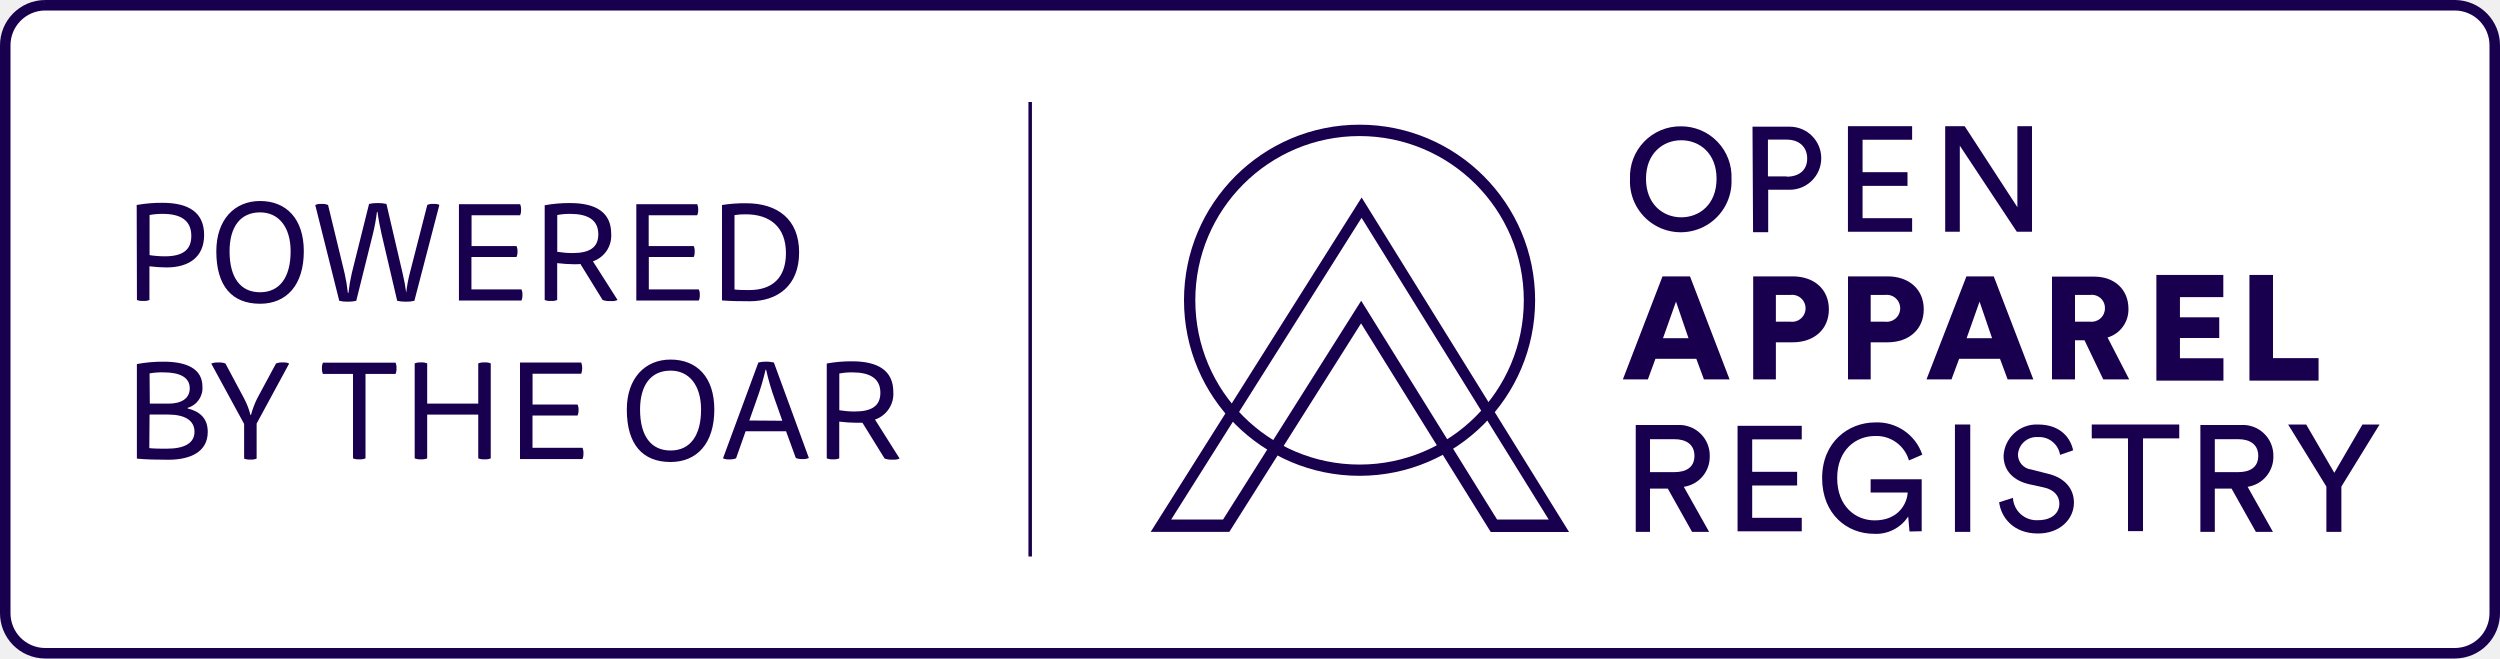
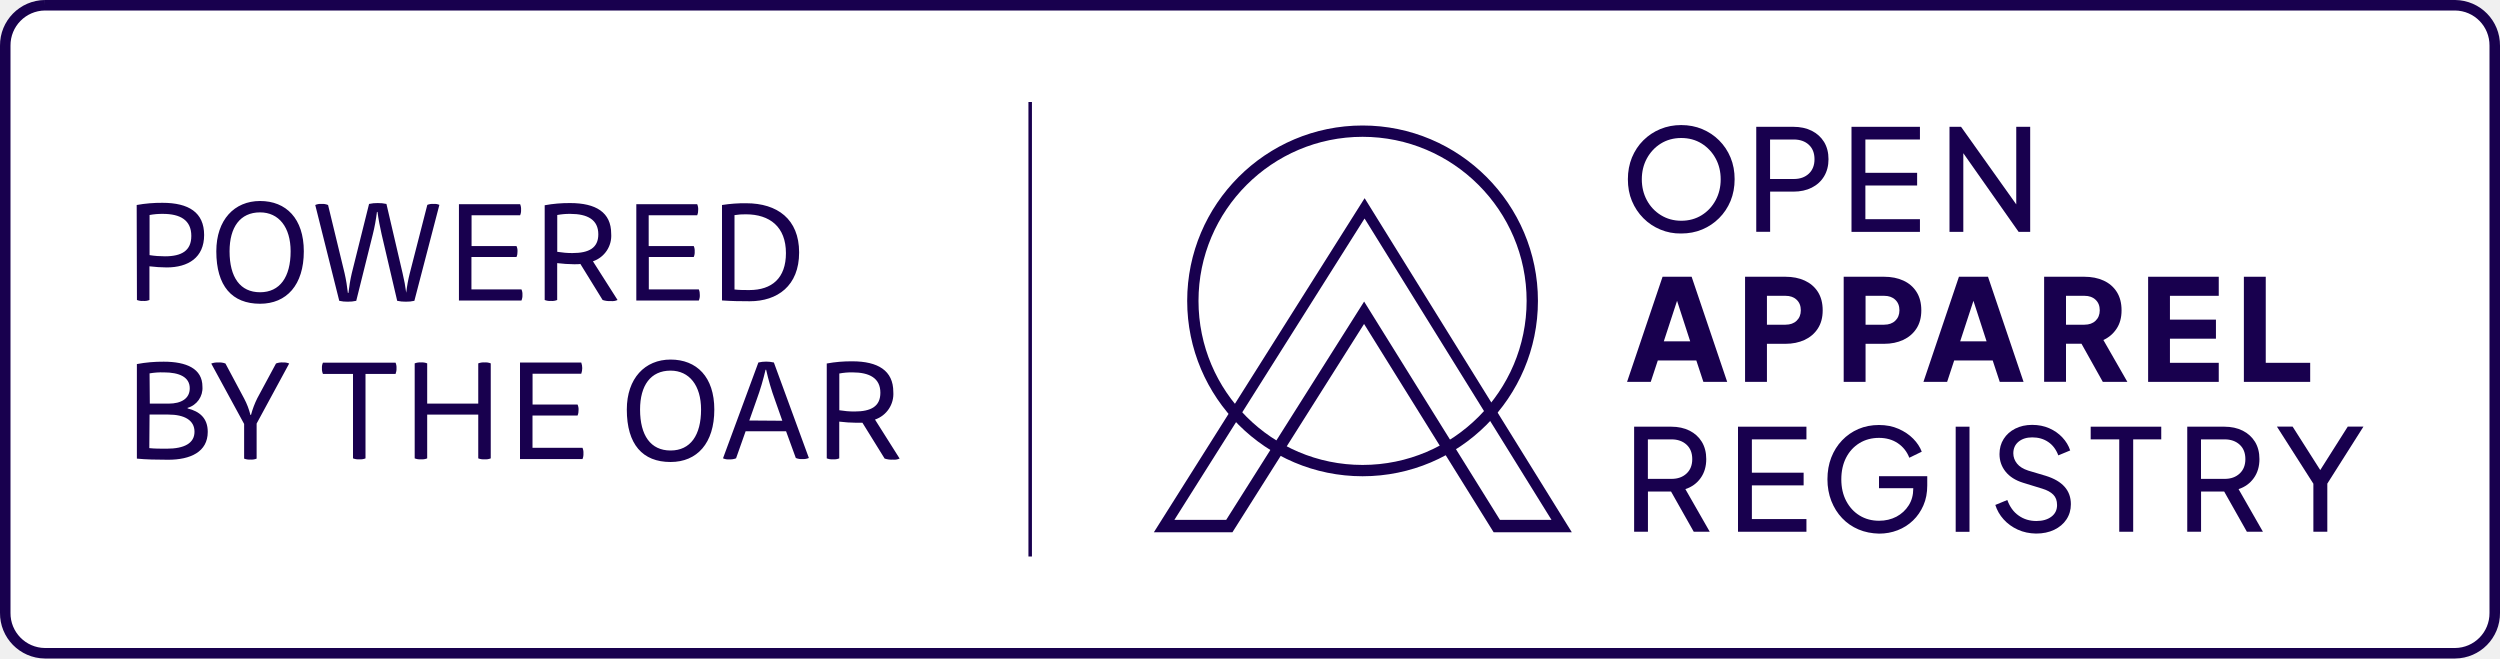
- <svg xmlns="http://www.w3.org/2000/svg" id="Layer_1" data-name="Layer 1" viewBox="0 0 400 105.37">
-   <defs>
-     <style>.cls-1,.cls-4{fill:none;}.cls-2{fill:#fff;stroke-width:1.68px;}.cls-2,.cls-4{stroke:#18004e;}.cls-3{fill:#18004e;}.cls-4{stroke-miterlimit:10;stroke-width:0.56px;}.cls-5{clip-path:url(#clip-path);}</style>
-     <clipPath id="clip-path">
-       <rect class="cls-1" width="400" height="105.37" />
+ <svg xmlns="http://www.w3.org/2000/svg" xmlns:xlink="http://www.w3.org/1999/xlink" version="1.1" id="Layer_1" x="0px" y="0px" viewBox="0 0 400 105.37" style="enable-background:new 0 0 400 105.37;" xml:space="preserve">
+   <style type="text/css">
+ 	.st0{fill:#FFFFFF;stroke:#18004E;stroke-width:1.68;}
+ 	.st1{fill:none;}
+ 	.st2{fill:none;stroke:#18004E;stroke-width:0.56;stroke-miterlimit:10;}
+ 	.st3{clip-path:url(#SVGID_2_);}
+ 	.st4{fill:#18004E;}
+ </style>
+   <path class="st0" d="M7.18,0.84C3.64,0.88,0.81,3.77,0.84,7.31v90.74c-0.04,3.53,2.79,6.43,6.33,6.47c0,0,0.01,0,0.01,0h385.64  c3.53-0.03,6.37-2.92,6.34-6.46c0,0,0-0.01,0-0.01V7.31c0.03-3.54-2.8-6.43-6.34-6.47H7.18" />
+   <rect y="0" class="st1" width="400" height="105.37" />
+   <rect y="0" class="st1" width="400" height="105.37" />
+   <rect y="0" class="st1" width="400" height="105.37" />
+   <rect y="0" class="st1" width="400" height="105.37" />
+   <rect y="0" class="st1" width="400" height="105.37" />
+   <rect y="0" class="st1" width="400" height="105.37" />
+   <rect y="0" class="st1" width="400" height="105.37" />
+   <rect y="0" class="st1" width="400" height="105.37" />
+   <rect y="0" class="st1" width="400" height="105.37" />
+   <line class="st2" x1="164.83" y1="16.32" x2="164.83" y2="89.04" />
+   <g>
+     <defs>
+       <rect id="SVGID_1_" y="0" width="400" height="105.37" />
+     </defs>
+     <clipPath id="SVGID_2_">
+       <use xlink:href="#SVGID_1_" style="overflow:visible;" />
    </clipPath>
-   </defs>
-   <path class="cls-2" d="M7.18.84A6.41,6.41,0,0,0,.84,7.31V98.05a6.4,6.4,0,0,0,6.34,6.47H392.82a6.4,6.4,0,0,0,6.34-6.47V7.31A6.41,6.41,0,0,0,392.82.84H7.18" />
-   <rect class="cls-1" width="400" height="105.37" />
-   <rect class="cls-1" width="400" height="105.37" />
-   <rect class="cls-1" width="400" height="105.37" />
-   <rect class="cls-1" width="400" height="105.37" />
-   <rect class="cls-1" width="400" height="105.37" />
-   <rect class="cls-1" width="400" height="105.37" />
-   <rect class="cls-1" width="400" height="105.37" />
-   <rect class="cls-1" width="400" height="105.37" />
-   <path class="cls-3" d="M285.87,28.22h-3l0-5.88,3,0c2,0,3.27,1.17,3.28,3s-1.22,2.91-3.25,2.93m.39-8-5.89,0,.09,16.88h2.42l0-6.79,3.47,0a5,5,0,1,0-.05-10.09" />
-   <polygon class="cls-3" points="305.94 37.08 305.94 34.91 298.01 34.91 298.01 29.74 305.2 29.74 305.2 27.55 298.01 27.55 298.01 22.36 305.94 22.36 305.94 20.19 295.67 20.19 295.67 37.08 305.94 37.08" />
-   <polygon class="cls-3" points="372.22 77.85 372.22 85.1 374.62 85.1 374.62 77.85 380.73 67.92 377.99 67.92 373.49 75.65 368.99 67.92 366.1 67.92 372.22 77.85" />
-   <path class="cls-3" d="M354.37,75.54V70.27h3.74c1.92,0,3.21.87,3.21,2.67s-1.29,2.6-3.21,2.6ZM363.74,73a4.89,4.89,0,0,0-5.2-5h-6.48V85.1h2.31V78.18h2.68l3.89,6.92h2.73l-4.05-7.21A4.85,4.85,0,0,0,363.74,73" />
-   <polygon class="cls-3" points="348.68 70.14 348.68 67.92 334.68 67.92 334.68 70.14 340.48 70.14 340.48 84.98 342.88 84.98 342.88 70.14 348.68 70.14" />
-   <path class="cls-3" d="M331.7,72.05c-.37-1.81-1.87-4.13-5.63-4.13a5.3,5.3,0,0,0-5.5,5c0,2.49,1.7,4,4.07,4.55l2.37.52c1.66.35,2.49,1.39,2.49,2.58,0,1.46-1.13,2.66-3.43,2.66a3.78,3.78,0,0,1-4-3.57l-2.21.7c.31,2.37,2.21,5,6.22,5,3.55,0,5.75-2.34,5.75-4.93,0-2.32-1.55-4.06-4.32-4.67L325,75.12a2.41,2.41,0,0,1-2.13-2.41,3,3,0,0,1,3.22-2.78,3.38,3.38,0,0,1,3.52,2.85Z" />
-   <rect class="cls-3" x="312.79" y="67.92" width="2.45" height="17.18" />
-   <path class="cls-3" d="M307.47,85V76.68H299.3V78.8h5.93c-.1,1.76-1.47,4.46-5.28,4.46-3.06,0-6-2.24-6-6.77s3-6.73,6.05-6.73a5.41,5.41,0,0,1,5.43,3.91l2.14-.92A7.61,7.61,0,0,0,300,67.59c-4.22,0-8.46,3.11-8.46,8.9s4,8.92,8.3,8.92a6.11,6.11,0,0,0,5.47-2.77l.21,2.4Z" />
-   <polygon class="cls-3" points="288.28 85.01 288.28 82.85 280.35 82.85 280.35 77.68 287.54 77.68 287.54 75.49 280.35 75.49 280.35 70.3 288.28 70.3 288.28 68.13 278.01 68.13 278.01 85.01 288.28 85.01" />
-   <polygon class="cls-3" points="370.97 60.9 370.97 57.3 363.68 57.3 363.68 43.99 359.91 43.99 359.91 60.9 370.97 60.9" />
-   <polygon class="cls-3" points="355.75 60.9 355.75 57.32 348.79 57.32 348.79 54.08 355.08 54.08 355.08 50.77 348.79 50.77 348.79 47.54 355.73 47.54 355.73 43.99 345.02 43.99 345.02 60.9 355.75 60.9" />
-   <path class="cls-3" d="M334.35,51.47H332V47.19h2.4a2.1,2.1,0,0,1,2.39,2.14,2.14,2.14,0,0,1-2.39,2.14M337.21,54a4.66,4.66,0,0,0,3.34-4.61c0-3-2.15-5.13-5.49-5.13h-6.74V60.7H332V54.44h1.52l3,6.26h4.15Z" />
-   <path class="cls-3" d="M314.66,54.11l2.07-5.85,2,5.85ZM319,44.22h-4.37L308.24,60.7h4l1.22-3.29H320l1.22,3.29h4.11Z" />
-   <path class="cls-3" d="M301.58,51.47h-2.27V47.19h2.27a2.16,2.16,0,1,1,0,4.28m.38-7.25h-6.28V60.7h3.63V54.77H302c3.44,0,5.8-2.08,5.8-5.28s-2.36-5.27-5.8-5.27" />
-   <polygon class="cls-3" points="325.12 37.08 325.12 20.19 322.78 20.19 322.78 33.15 314.35 20.19 311.23 20.19 311.23 37.08 313.57 37.08 313.57 23.31 322.69 37.08 325.12 37.08" />
-   <path class="cls-3" d="M269,34.77c-2.91,0-5.64-2.09-5.64-6.17s2.73-6.16,5.64-6.16,5.65,2.07,5.65,6.16-2.73,6.17-5.65,6.17m-.08-14.56a8.06,8.06,0,0,0-8.12,8.42,8.13,8.13,0,1,0,16.24,0,8.06,8.06,0,0,0-8.12-8.42" />
-   <path class="cls-3" d="M266.08,54.11l2.08-5.85,2,5.85Zm4.32-9.89H266L259.66,60.7h4l1.21-3.29h6.54l1.22,3.29h4.1Z" />
-   <path class="cls-3" d="M286.44,51.47h-2.3V47.19h2.3a2.16,2.16,0,1,1,0,4.28m.38-7.25h-6.31V60.7h3.63V54.77h2.68c3.44,0,5.8-2.08,5.8-5.28s-2.36-5.27-5.8-5.27" />
-   <path class="cls-3" d="M239.53,83.12h8.26L217.85,34.85,187.39,83.12h8.3l22.1-35Zm11.52,2H238.52L217.77,51.74,196.69,85.1H184.11l33.75-53.5Z" />
-   <path class="cls-3" d="M217.53,21.77a26.28,26.28,0,1,0,26.28,26.28,26.3,26.3,0,0,0-26.28-26.28m0,54.36a28.09,28.09,0,1,1,28.09-28.08,28.11,28.11,0,0,1-28.09,28.08" />
-   <path class="cls-3" d="M264,75.54V70.27h3.9c1.92,0,3.21.87,3.21,2.67s-1.29,2.6-3.21,2.6ZM273.56,73a4.89,4.89,0,0,0-5.2-5h-6.64V85.1H264V78.18h2.85l3.88,6.92h2.73l-4.05-7.21A4.85,4.85,0,0,0,273.56,73" />
-   <rect class="cls-1" width="400" height="105.37" />
-   <line class="cls-4" x1="164.83" y1="16.32" x2="164.83" y2="89.04" />
-   <g class="cls-5">
-     <path class="cls-3" d="M136.38,59.58c2.75,0,4.48.93,4.48,3.26,0,2.18-1.48,3-4.15,3a15.56,15.56,0,0,1-2.42-.2V59.76a11.06,11.06,0,0,1,2.09-.18m-4.1,13.76a2.29,2.29,0,0,0,1,.15,2.16,2.16,0,0,0,1-.15V67.46a23.81,23.81,0,0,0,2.71.18c.34,0,.82,0,1,0l3.55,5.73a3.44,3.44,0,0,0,1.33.17,2.16,2.16,0,0,0,1.07-.17L140,67.13a4.34,4.34,0,0,0,2.93-4.42c0-3.42-2.46-4.9-6.57-4.9a21.62,21.62,0,0,0-4.08.35Zm-12.39-6.06,1.18-3.35a40.69,40.69,0,0,0,1.42-4.77h.09A37.91,37.91,0,0,0,124,64l1.17,3.32Zm7.44,6a2.49,2.49,0,0,0,1.09.17,2.2,2.2,0,0,0,1-.17L123.82,58a5.56,5.56,0,0,0-2.48,0l-5.66,15.33a2.07,2.07,0,0,0,1,.17,2.56,2.56,0,0,0,1.09-.17L119.3,69h6.47Zm-24.92-7.75c0-3.86,1.69-6.23,4.88-6.23,3,0,4.88,2.37,4.88,6.23,0,4.11-1.7,6.55-4.88,6.55s-4.88-2.4-4.88-6.55m4.88-8c-4.1,0-7,3-7,8,0,5.57,2.52,8.39,7,8.39,4.24,0,7-3,7-8.39,0-5.23-2.82-8-7-8M83.2,58V73.45h10a2.11,2.11,0,0,0,.15-.91,2,2,0,0,0-.15-.89h-8V66.48h7.21a2,2,0,0,0,.16-.88,1.9,1.9,0,0,0-.16-.87H85.21V59.8H93A2.69,2.69,0,0,0,93,58ZM76.52,73.34a2.29,2.29,0,0,0,1,.15,2.16,2.16,0,0,0,1-.15V58.14a2.16,2.16,0,0,0-1-.15,2.29,2.29,0,0,0-1,.15v6.44H68.35V58.14a2.19,2.19,0,0,0-1-.15,2.29,2.29,0,0,0-1,.15v15.2a2.29,2.29,0,0,0,1,.15,2.19,2.19,0,0,0,1-.15v-7h8.17ZM63.29,59.83a2.16,2.16,0,0,0,.15-.91,2,2,0,0,0-.15-.89H51.67a1.87,1.87,0,0,0-.16.89,2,2,0,0,0,.16.91h4.81V73.34a2.29,2.29,0,0,0,1,.15,2.19,2.19,0,0,0,1-.15V59.83Zm-24.23,8v5.55a2.29,2.29,0,0,0,1,.15,2.19,2.19,0,0,0,1-.15V67.77l5.21-9.61a2.2,2.2,0,0,0-1-.17,2.66,2.66,0,0,0-1.11.17l-3,5.57a14.17,14.17,0,0,0-1,2.66h-.09a11.62,11.62,0,0,0-1-2.61l-3-5.62A2.64,2.64,0,0,0,34.89,58a2.52,2.52,0,0,0-1.09.17ZM23.93,59.74a11.28,11.28,0,0,1,2.26-.16c2.53,0,4.17.76,4.17,2.55,0,1.62-1.33,2.45-3.39,2.45h-3Zm0,6.59h3c2.59,0,4.19.91,4.19,2.75s-1.64,2.71-4.44,2.71c-1,0-1.95,0-2.79-.09ZM30,65.26a3.28,3.28,0,0,0,2.39-3.39c0-2.91-2.59-4-6.19-4a22,22,0,0,0-4.3.38V73.38c1.4.14,3.17.18,5,.18,3.57,0,6.34-1.26,6.34-4.46,0-2.22-1.33-3.28-3.21-3.75Z" />
-     <path class="cls-3" d="M117.52,34.42a9.94,9.94,0,0,1,1.82-.13c3.82,0,6.41,2,6.41,6.21,0,4-2.24,5.91-5.86,5.91-.75,0-1.59,0-2.37-.09Zm-2,13.65c1.49.11,3,.13,4.44.13,4.42,0,7.9-2.46,7.9-7.81s-3.51-7.87-8.46-7.87a23,23,0,0,0-3.88.28Zm-13.71-15.4V48.09h10a2.09,2.09,0,0,0,.16-.91,2,2,0,0,0-.16-.88h-8V41.12H111a2,2,0,0,0,.15-.88,1.92,1.92,0,0,0-.15-.87h-7.21V34.44h7.76a2,2,0,0,0,.16-.88,2,2,0,0,0-.16-.89ZM91.25,34.22c2.75,0,4.48.93,4.48,3.27,0,2.17-1.48,3-4.15,3a15.56,15.56,0,0,1-2.42-.2V34.4a11.06,11.06,0,0,1,2.09-.18M87.15,48a2.26,2.26,0,0,0,1,.15,2.16,2.16,0,0,0,1-.15V42.1a23.81,23.81,0,0,0,2.71.18c.33,0,.82,0,1-.05L96.42,48a3.44,3.44,0,0,0,1.33.17A2.09,2.09,0,0,0,98.81,48l-3.94-6.19a4.33,4.33,0,0,0,2.92-4.42c0-3.42-2.46-4.9-6.56-4.9a21.54,21.54,0,0,0-4.08.35ZM73.43,32.67V48.09h10a2,2,0,0,0,.16-.91,1.82,1.82,0,0,0-.16-.88h-8V41.12h7.21a2,2,0,0,0,.16-.88,1.9,1.9,0,0,0-.16-.87H75.45V34.44h7.77a2,2,0,0,0,.15-.88,2,2,0,0,0-.15-.89ZM65,46.87a29.46,29.46,0,0,0-.58-3.13L61.83,32.63a5.75,5.75,0,0,0-1.4-.14,5.57,5.57,0,0,0-1.38.14L56.28,43.74a27.7,27.7,0,0,0-.53,3.13h-.09a27.76,27.76,0,0,0-.53-3.17L52.49,32.8a2.24,2.24,0,0,0-1.05-.17,2,2,0,0,0-1,.17l3.84,15.33a5.25,5.25,0,0,0,1.35.14A5.43,5.43,0,0,0,57,48.13l2.64-10.6a29.35,29.35,0,0,0,.67-3.62h.09c.15,1.18.42,2.51.66,3.58l2.49,10.64a5.75,5.75,0,0,0,1.4.14,5.31,5.31,0,0,0,1.35-.14l4-15.35a1.81,1.81,0,0,0-.93-.15,2.14,2.14,0,0,0-1,.15l-2.82,11a22.67,22.67,0,0,0-.55,3ZM36.73,40.21c0-3.86,1.69-6.23,4.88-6.23,3,0,4.89,2.37,4.89,6.23,0,4.11-1.71,6.55-4.89,6.55s-4.88-2.39-4.88-6.55m4.88-8.05c-4.1,0-7,3-7,8.05,0,5.57,2.52,8.39,7,8.39,4.24,0,7-3,7-8.39,0-5.23-2.82-8.05-7-8.05M26.06,34.22c2.79,0,4.55,1,4.55,3.53,0,2.35-1.53,3.26-4.22,3.26a16,16,0,0,1-2.46-.19V34.4a11.27,11.27,0,0,1,2.13-.18M21.91,48a2.29,2.29,0,0,0,1,.15,2.19,2.19,0,0,0,1-.15V42.61a24.24,24.24,0,0,0,2.75.18c3.46,0,6-1.58,6-5.19S30.19,32.45,26,32.45a22.16,22.16,0,0,0-4.13.35Z" />
+     <g class="st3">
+       <path class="st4" d="M136.38,59.58c2.75,0,4.48,0.93,4.48,3.26c0,2.18-1.48,3-4.15,3c-0.81,0-1.62-0.07-2.42-0.2v-5.88    C134.98,59.63,135.68,59.57,136.38,59.58 M132.28,73.34c0.32,0.12,0.66,0.18,1,0.15c0.34,0.03,0.68-0.02,1-0.15v-5.88    c0.9,0.11,1.8,0.17,2.71,0.18c0.34,0,0.82,0,1,0l3.55,5.73c0.43,0.14,0.88,0.2,1.33,0.17c0.37,0.04,0.73-0.02,1.07-0.17L140,67.13    c1.87-0.64,3.07-2.45,2.93-4.42c0-3.42-2.46-4.9-6.57-4.9c-1.37-0.01-2.73,0.1-4.08,0.35L132.28,73.34z M119.89,67.28l1.18-3.35    c0.57-1.56,1.04-3.15,1.42-4.77h0.09c0.37,1.64,0.84,3.26,1.42,4.84l1.17,3.32L119.89,67.28z M127.33,73.28    c0.35,0.14,0.72,0.2,1.09,0.17c0.34,0.02,0.68-0.04,1-0.17L123.82,58c-0.82-0.19-1.66-0.19-2.48,0l-5.66,15.33    c0.31,0.14,0.66,0.2,1,0.17c0.37,0.02,0.74-0.03,1.09-0.17L119.3,69h6.47L127.33,73.28z M102.41,65.53c0-3.86,1.69-6.23,4.88-6.23    c3,0,4.88,2.37,4.88,6.23c0,4.11-1.7,6.55-4.88,6.55S102.41,69.68,102.41,65.53 M107.29,57.53c-4.1,0-7,3-7,8    c0,5.57,2.52,8.39,7,8.39c4.24,0,7-3,7-8.39C114.29,60.3,111.47,57.53,107.29,57.53 M83.2,58v15.45h10    c0.12-0.29,0.17-0.6,0.15-0.91c0.02-0.3-0.03-0.61-0.15-0.89h-8v-5.17h7.21c0.12-0.28,0.17-0.58,0.16-0.88    c0.02-0.3-0.04-0.6-0.16-0.87h-7.2V59.8H93c0.21-0.58,0.21-1.22,0-1.8H83.2z M76.52,73.34c0.32,0.12,0.66,0.18,1,0.15    c0.34,0.03,0.68-0.02,1-0.15v-15.2c-0.32-0.13-0.66-0.18-1-0.15c-0.34-0.03-0.68,0.03-1,0.15v6.44h-8.17v-6.44    c-0.32-0.13-0.66-0.18-1-0.15c-0.34-0.03-0.68,0.03-1,0.15v15.2c0.32,0.12,0.66,0.18,1,0.15c0.34,0.03,0.68-0.02,1-0.15v-7h8.17    V73.34z M63.29,59.83c0.11-0.29,0.17-0.6,0.15-0.91c0.02-0.3-0.03-0.61-0.15-0.89H51.67c-0.13,0.28-0.18,0.58-0.16,0.89    c-0.02,0.31,0.04,0.62,0.16,0.91h4.81v13.51c0.32,0.12,0.66,0.18,1,0.15c0.34,0.03,0.68-0.02,1-0.15V59.83H63.29z M39.06,67.83    v5.55c0.32,0.12,0.66,0.18,1,0.15c0.34,0.03,0.68-0.02,1-0.15v-5.61l5.21-9.61c-0.32-0.13-0.66-0.19-1-0.17    c-0.38-0.02-0.76,0.03-1.11,0.17l-3,5.57c-0.42,0.85-0.76,1.74-1,2.66h-0.09c-0.23-0.91-0.56-1.78-1-2.61l-3-5.62    c-0.38-0.14-0.78-0.2-1.18-0.16c-0.37-0.02-0.74,0.03-1.09,0.17L39.06,67.83z M23.93,59.74c0.75-0.13,1.5-0.18,2.26-0.16    c2.53,0,4.17,0.76,4.17,2.55c0,1.62-1.33,2.45-3.39,2.45h-3L23.93,59.74z M23.93,66.33h3c2.59,0,4.19,0.91,4.19,2.75    s-1.64,2.71-4.44,2.71c-1,0-1.95,0-2.79-0.09L23.93,66.33z M30,65.26c1.5-0.42,2.5-1.84,2.39-3.39c0-2.91-2.59-4-6.19-4    c-1.44-0.01-2.88,0.11-4.3,0.38v15.13c1.4,0.14,3.17,0.18,5,0.18c3.57,0,6.34-1.26,6.34-4.46c0-2.22-1.33-3.28-3.21-3.75L30,65.26    z" />
+       <path class="st4" d="M117.52,34.42c0.6-0.1,1.21-0.14,1.82-0.13c3.82,0,6.41,2,6.41,6.21c0,4-2.24,5.91-5.86,5.91    c-0.75,0-1.59,0-2.37-0.09V34.42z M115.52,48.07c1.49,0.11,3,0.13,4.44,0.13c4.42,0,7.9-2.46,7.9-7.81s-3.51-7.87-8.46-7.87    c-1.3-0.02-2.6,0.08-3.88,0.28L115.52,48.07z M101.81,32.67v15.42h10c0.12-0.29,0.18-0.6,0.16-0.91c0.01-0.3-0.04-0.6-0.16-0.88    h-8v-5.18H111c0.12-0.28,0.17-0.58,0.15-0.88c0.02-0.3-0.03-0.6-0.15-0.87h-7.21v-4.93h7.76c0.12-0.28,0.17-0.58,0.16-0.88    c0.02-0.3-0.04-0.61-0.16-0.89H101.81z M91.25,34.22c2.75,0,4.48,0.93,4.48,3.27c0,2.17-1.48,3-4.15,3c-0.81,0-1.62-0.07-2.42-0.2    V34.4C89.85,34.27,90.55,34.21,91.25,34.22 M87.15,48c0.32,0.12,0.66,0.18,1,0.15c0.34,0.03,0.68-0.02,1-0.15v-5.9    c0.9,0.11,1.8,0.17,2.71,0.18c0.33,0,0.82,0,1-0.05L96.42,48c0.43,0.14,0.88,0.2,1.33,0.17c0.36,0.04,0.73-0.02,1.06-0.17    l-3.94-6.19c1.87-0.64,3.07-2.45,2.92-4.42c0-3.42-2.46-4.9-6.56-4.9c-1.37-0.01-2.73,0.1-4.08,0.35L87.15,48z M73.43,32.67v15.42    h10c0.12-0.29,0.18-0.6,0.16-0.91c0.02-0.3-0.03-0.6-0.16-0.88h-8v-5.18h7.21c0.12-0.28,0.17-0.58,0.16-0.88    c0.02-0.3-0.04-0.6-0.16-0.87h-7.19v-4.93h7.77c0.12-0.28,0.17-0.58,0.15-0.88c0.02-0.3-0.03-0.61-0.15-0.89H73.43z M65,46.87    c-0.14-1.05-0.33-2.1-0.58-3.13l-2.59-11.11c-0.46-0.1-0.93-0.15-1.4-0.14c-0.46-0.01-0.93,0.04-1.38,0.14l-2.77,11.11    c-0.24,1.03-0.41,2.08-0.53,3.13h-0.09c-0.12-1.07-0.29-2.12-0.53-3.17l-2.64-10.9c-0.33-0.14-0.69-0.2-1.05-0.17    c-0.34-0.03-0.69,0.03-1,0.17l3.84,15.33c0.44,0.1,0.9,0.15,1.35,0.14c0.46,0.01,0.92-0.04,1.37-0.14l2.64-10.6    c0.3-1.19,0.52-2.4,0.67-3.62h0.09c0.15,1.18,0.42,2.51,0.66,3.58l2.49,10.64c0.46,0.1,0.93,0.15,1.4,0.14    c0.45,0.01,0.91-0.04,1.35-0.14l4-15.35c-0.29-0.13-0.61-0.18-0.93-0.15c-0.34-0.03-0.68,0.02-1,0.15l-2.82,11    c-0.25,0.99-0.43,1.99-0.55,3L65,46.87z M36.73,40.21c0-3.86,1.69-6.23,4.88-6.23c3,0,4.89,2.37,4.89,6.23    c0,4.11-1.71,6.55-4.89,6.55S36.73,44.37,36.73,40.21 M41.61,32.16c-4.1,0-7,3-7,8.05c0,5.57,2.52,8.39,7,8.39c4.24,0,7-3,7-8.39    C48.61,34.98,45.79,32.16,41.61,32.16 M26.06,34.22c2.79,0,4.55,1,4.55,3.53c0,2.35-1.53,3.26-4.22,3.26    c-0.82,0-1.65-0.06-2.46-0.19V34.4C24.63,34.27,25.35,34.21,26.06,34.22 M21.91,48c0.32,0.12,0.66,0.18,1,0.15    c0.34,0.03,0.68-0.02,1-0.15v-5.39c0.91,0.11,1.83,0.17,2.75,0.18c3.46,0,6-1.58,6-5.19s-2.47-5.15-6.66-5.15    c-1.38-0.01-2.77,0.1-4.13,0.35L21.91,48z" />
+     </g>
+   </g>
+   <g>
+     <g>
+       <g>
+         <path class="st4" d="M251.49,85.16h-12.51l-20.73-33.33l-21.06,33.33h-12.57l33.72-53.45L251.49,85.16z M239.99,83.18h8.25     l-29.91-48.22L187.9,83.18h8.29l22.07-34.93L239.99,83.18z" />
+       </g>
+       <g>
+         <path class="st4" d="M218.01,76.2c-15.47,0-28.06-12.59-28.06-28.06c0-15.47,12.59-28.06,28.06-28.06     c15.47,0,28.06,12.59,28.06,28.06C246.07,63.61,233.48,76.2,218.01,76.2z M218.01,21.89c-14.47,0-26.25,11.77-26.25,26.25     s11.77,26.25,26.25,26.25s26.25-11.78,26.25-26.25S232.48,21.89,218.01,21.89z" />
+       </g>
+     </g>
+     <g>
+       <path class="st4" d="M265.66,36.73c-1.03-0.43-1.94-1.03-2.72-1.82c-0.78-0.78-1.39-1.7-1.83-2.75c-0.44-1.05-0.65-2.21-0.65-3.48    c0-1.26,0.22-2.42,0.65-3.48c0.44-1.05,1.04-1.97,1.82-2.74c0.77-0.77,1.68-1.38,2.72-1.81c1.04-0.43,2.15-0.64,3.34-0.64    c1.2,0,2.32,0.21,3.35,0.64c1.03,0.43,1.94,1.03,2.72,1.81c0.78,0.78,1.39,1.69,1.83,2.75c0.44,1.06,0.65,2.22,0.65,3.46    c0,1.26-0.22,2.42-0.65,3.48c-0.44,1.05-1.05,1.97-1.83,2.75c-0.78,0.78-1.69,1.39-2.72,1.82c-1.03,0.43-2.15,0.64-3.35,0.64    C267.8,37.38,266.69,37.16,265.66,36.73z M272.27,34.43c0.95-0.59,1.69-1.39,2.23-2.39c0.54-1,0.81-2.12,0.81-3.35    c0-1.23-0.27-2.35-0.81-3.34c-0.54-0.99-1.29-1.79-2.23-2.38c-0.95-0.59-2.04-0.89-3.27-0.89c-1.23,0-2.32,0.3-3.27,0.89    c-0.95,0.59-1.69,1.39-2.23,2.38c-0.54,0.99-0.81,2.11-0.81,3.34c0,1.23,0.27,2.35,0.81,3.35c0.54,1,1.29,1.8,2.25,2.39    c0.96,0.59,2.04,0.89,3.26,0.89C270.23,35.32,271.32,35.02,272.27,34.43z" />
+       <path class="st4" d="M281,20.29h5.94c1.11,0,2.09,0.21,2.93,0.63c0.84,0.42,1.5,1.02,1.98,1.79c0.47,0.78,0.71,1.7,0.71,2.76    c0,1.05-0.24,1.97-0.71,2.75c-0.47,0.78-1.13,1.38-1.98,1.81c-0.84,0.42-1.82,0.63-2.93,0.63h-3.72v6.43H281V20.29z M287,28.64    c1.01,0,1.81-0.29,2.42-0.86c0.6-0.57,0.9-1.34,0.9-2.3c0-0.98-0.3-1.75-0.9-2.31c-0.6-0.56-1.41-0.85-2.42-0.85h-3.79v6.32H287z" />
+       <path class="st4" d="M296.24,20.29h10.95v2.03h-8.73v5.33h8.28v2.03h-8.28v5.39h8.73v2.03h-10.95V20.29z" />
+       <path class="st4" d="M311.92,20.29h1.85l8.83,12.41V20.29h2.23V37.1h-1.85l-8.85-12.59V37.1h-2.21V20.29z" />
+     </g>
+     <g>
+       <path class="st4" d="M266.01,44.28h4.65l5.69,16.82h-3.81l-1.13-3.43h-6.16l-1.13,3.43h-3.79L266.01,44.28z M270.43,54.61    l-2.1-6.48l-2.12,6.48H270.43z" />
+       <path class="st4" d="M279.21,44.28h6.46c1.16,0,2.19,0.2,3.08,0.61c0.89,0.41,1.6,1.01,2.11,1.81c0.51,0.8,0.77,1.78,0.77,2.96    c0,1.14-0.26,2.11-0.78,2.91c-0.52,0.8-1.23,1.4-2.12,1.82c-0.9,0.41-1.92,0.62-3.06,0.62h-2.96v6.09h-3.5V44.28z M285.69,51.95    c0.74,0,1.33-0.21,1.77-0.63c0.44-0.42,0.67-0.98,0.67-1.67c0-0.71-0.22-1.27-0.67-1.69c-0.44-0.42-1.03-0.63-1.77-0.63h-2.98    v4.63H285.69z" />
+       <path class="st4" d="M294.99,44.28h6.46c1.16,0,2.19,0.2,3.08,0.61c0.9,0.41,1.6,1.01,2.11,1.81c0.51,0.8,0.77,1.78,0.77,2.96    c0,1.14-0.26,2.11-0.78,2.91c-0.52,0.8-1.23,1.4-2.12,1.82c-0.9,0.41-1.91,0.62-3.06,0.62h-2.96v6.09h-3.5V44.28z M301.47,51.95    c0.74,0,1.33-0.21,1.77-0.63c0.44-0.42,0.67-0.98,0.67-1.67c0-0.71-0.22-1.27-0.67-1.69c-0.44-0.42-1.03-0.63-1.77-0.63h-2.98    v4.63H301.47z" />
+       <path class="st4" d="M313.43,44.28h4.65l5.69,16.82h-3.81l-1.13-3.43h-6.16l-1.13,3.43h-3.79L313.43,44.28z M317.85,54.61    l-2.1-6.48l-2.12,6.48H317.85z" />
+       <path class="st4" d="M327.06,44.28h6.43c1.16,0,2.19,0.2,3.08,0.61c0.9,0.41,1.6,1.01,2.11,1.81c0.51,0.8,0.77,1.78,0.77,2.96    c0,1.14-0.26,2.12-0.79,2.92c-0.53,0.81-1.23,1.41-2.12,1.82l3.84,6.7h-3.93L333.04,55h-2.48v6.09h-3.5V44.28z M333.52,51.95    c0.74,0,1.33-0.21,1.77-0.63c0.44-0.42,0.67-0.98,0.67-1.67c0-0.71-0.22-1.27-0.67-1.69c-0.44-0.42-1.03-0.63-1.77-0.63h-2.96    v4.63H333.52z" />
+       <path class="st4" d="M343.7,44.28H355v3.05h-7.81v3.81h7.36v3.05h-7.36v3.86H355v3.05H343.7V44.28z" />
+       <path class="st4" d="M359.02,44.28h3.5v13.77h7.11v3.05h-10.61V44.28z" />
+     </g>
+     <g>
+       <path class="st4" d="M261.45,68.27h5.94c1.11,0,2.09,0.21,2.93,0.63c0.84,0.42,1.5,1.02,1.97,1.79c0.47,0.77,0.71,1.7,0.71,2.76    c0,1.19-0.3,2.2-0.9,3.04c-0.6,0.84-1.41,1.43-2.44,1.77l3.9,6.82H271l-3.63-6.43h-3.7v6.43h-2.21V68.27z M267.45,76.62    c0.99,0,1.79-0.29,2.4-0.86c0.61-0.57,0.91-1.34,0.91-2.3c0-0.98-0.3-1.75-0.91-2.31s-1.41-0.85-2.4-0.85h-3.79v6.32H267.45z" />
+       <path class="st4" d="M278.08,68.27h10.95v2.03h-8.73v5.33h8.28v2.03h-8.28v5.39h8.73v2.03h-10.95V68.27z" />
+       <path class="st4" d="M297.36,84.71c-1.01-0.43-1.88-1.03-2.62-1.81c-0.74-0.77-1.31-1.69-1.73-2.75    c-0.41-1.06-0.62-2.22-0.62-3.46c0-1.26,0.2-2.42,0.61-3.48c0.41-1.05,0.98-1.97,1.73-2.75c0.74-0.78,1.62-1.39,2.62-1.82    c1-0.43,2.1-0.64,3.28-0.64c1.16,0,2.2,0.2,3.13,0.61c0.93,0.41,1.71,0.93,2.35,1.58c0.64,0.65,1.09,1.34,1.37,2.08l-1.99,0.97    c-0.38-0.98-0.99-1.75-1.83-2.32c-0.84-0.57-1.85-0.86-3.02-0.86c-1.17,0-2.22,0.28-3.13,0.84c-0.91,0.56-1.62,1.33-2.13,2.32    c-0.51,0.99-0.77,2.15-0.77,3.48c0,1.31,0.26,2.46,0.78,3.45c0.52,0.99,1.23,1.77,2.14,2.33c0.91,0.56,1.95,0.84,3.13,0.84    c1.02,0,1.94-0.22,2.77-0.65c0.82-0.44,1.47-1.04,1.96-1.81c0.49-0.77,0.73-1.66,0.73-2.66v-0.09h-5.48v-1.92h7.72v1.49    c0,1.17-0.2,2.23-0.61,3.17c-0.41,0.94-0.96,1.75-1.67,2.43c-0.71,0.68-1.53,1.2-2.46,1.56c-0.93,0.36-1.92,0.54-2.96,0.54    C299.47,85.35,298.37,85.14,297.36,84.71z" />
+       <path class="st4" d="M312.91,68.27h2.21v16.82h-2.21V68.27z" />
+       <path class="st4" d="M322.84,84.74c-0.89-0.41-1.64-0.95-2.26-1.64c-0.62-0.68-1.06-1.46-1.33-2.31l1.92-0.79    c0.39,1.08,0.99,1.92,1.81,2.49c0.81,0.58,1.76,0.87,2.84,0.87c0.99,0,1.79-0.23,2.4-0.69c0.61-0.46,0.91-1.08,0.91-1.86    c0-0.71-0.2-1.26-0.61-1.67c-0.41-0.41-0.99-0.72-1.74-0.95l-3.09-0.95c-1.22-0.38-2.15-0.97-2.8-1.78    c-0.65-0.81-0.97-1.75-0.97-2.8c0-0.92,0.22-1.73,0.67-2.43c0.44-0.7,1.06-1.25,1.85-1.65c0.79-0.4,1.69-0.6,2.7-0.6    c1.01,0,1.92,0.18,2.74,0.54c0.82,0.36,1.52,0.85,2.1,1.47c0.58,0.62,1,1.31,1.25,2.08l-1.9,0.79c-0.35-0.93-0.88-1.65-1.61-2.14    c-0.73-0.5-1.58-0.74-2.56-0.74c-0.9,0-1.63,0.23-2.19,0.69c-0.56,0.46-0.84,1.08-0.84,1.86c0,0.6,0.2,1.15,0.59,1.64    c0.39,0.49,0.99,0.86,1.78,1.12l2.82,0.84c2.68,0.83,4.02,2.34,4.02,4.54c0,0.92-0.24,1.73-0.71,2.44    c-0.47,0.71-1.13,1.26-1.96,1.66c-0.84,0.4-1.8,0.6-2.9,0.6C324.71,85.35,323.73,85.15,322.84,84.74z" />
+       <path class="st4" d="M339.07,70.3h-4.56v-2.03h11.29v2.03h-4.49v14.78h-2.23V70.3z" />
+       <path class="st4" d="M349.95,68.27h5.94c1.11,0,2.09,0.21,2.93,0.63c0.84,0.42,1.5,1.02,1.98,1.79c0.47,0.77,0.71,1.7,0.71,2.76    c0,1.19-0.3,2.2-0.9,3.04c-0.6,0.84-1.41,1.43-2.44,1.77l3.9,6.82h-2.57l-3.63-6.43h-3.7v6.43h-2.21V68.27z M355.95,76.62    c0.99,0,1.79-0.29,2.4-0.86c0.61-0.57,0.91-1.34,0.91-2.3c0-0.98-0.3-1.75-0.91-2.31c-0.61-0.56-1.41-0.85-2.4-0.85h-3.79v6.32    H355.95z" />
+       <path class="st4" d="M370.13,77.38l-5.82-9.12h2.51l4.42,6.95l4.4-6.95h2.51l-5.78,9.12v7.7h-2.23V77.38z" />
+     </g>
  </g>
</svg>
